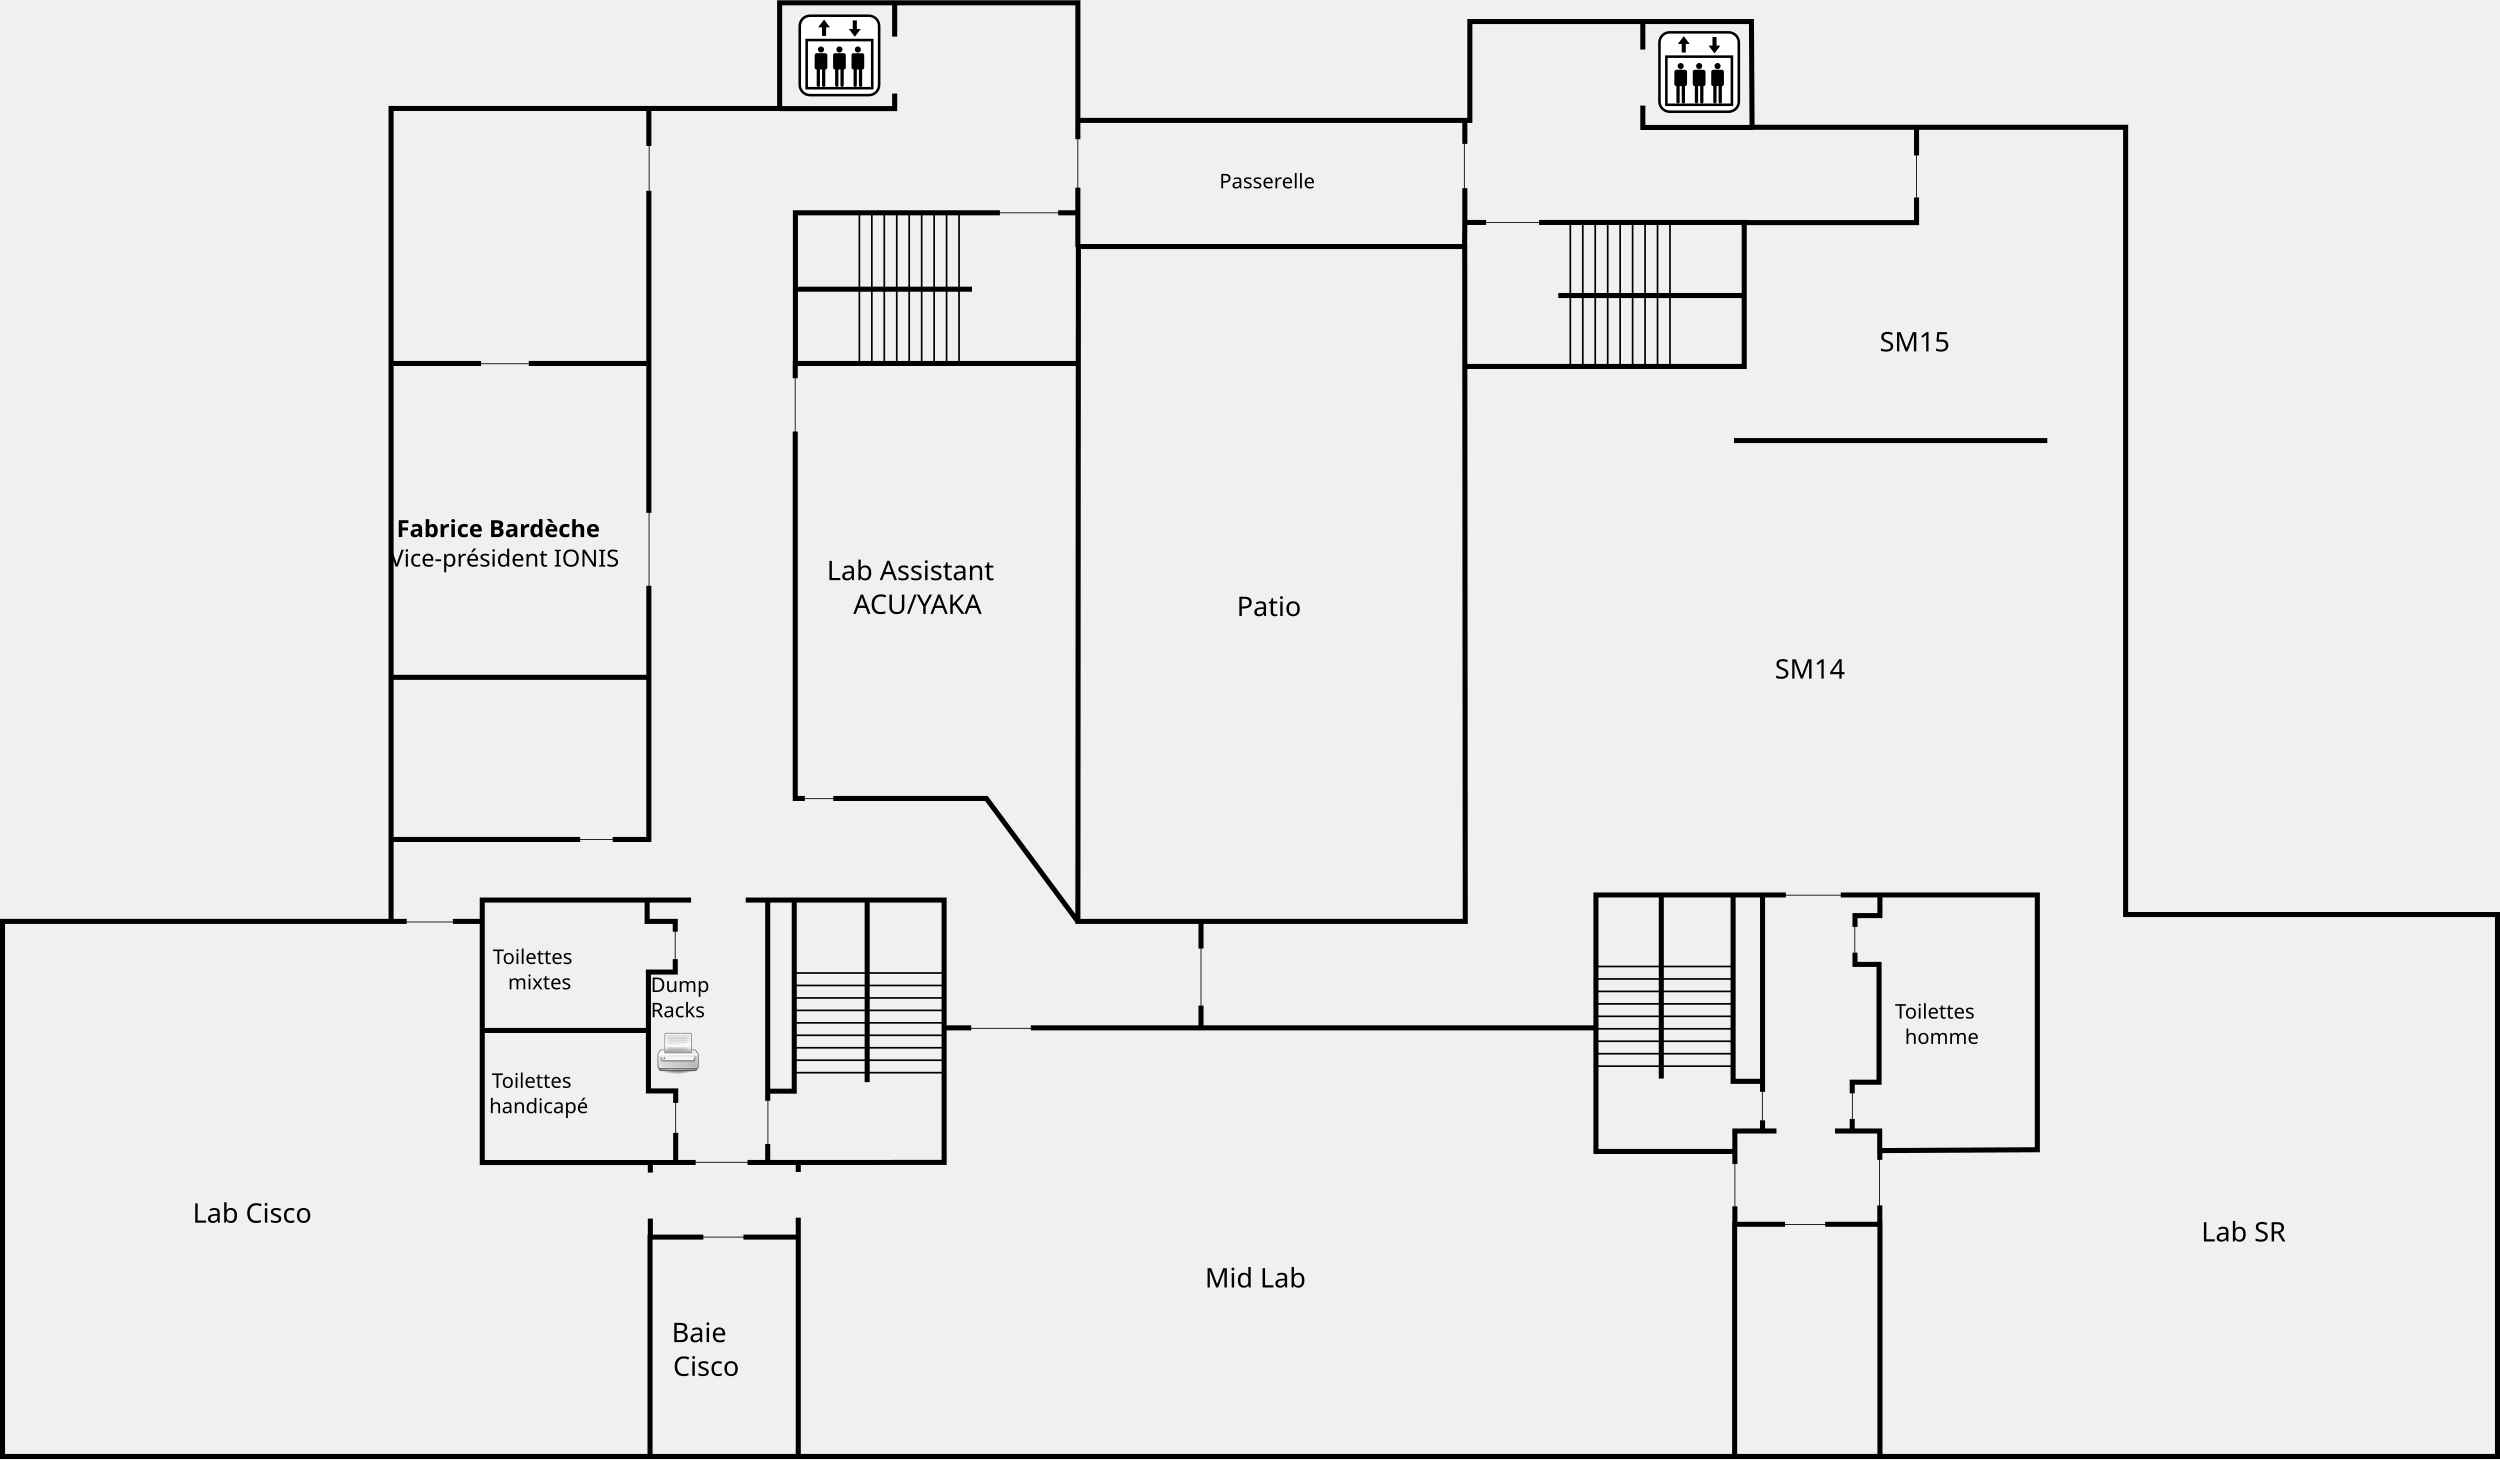
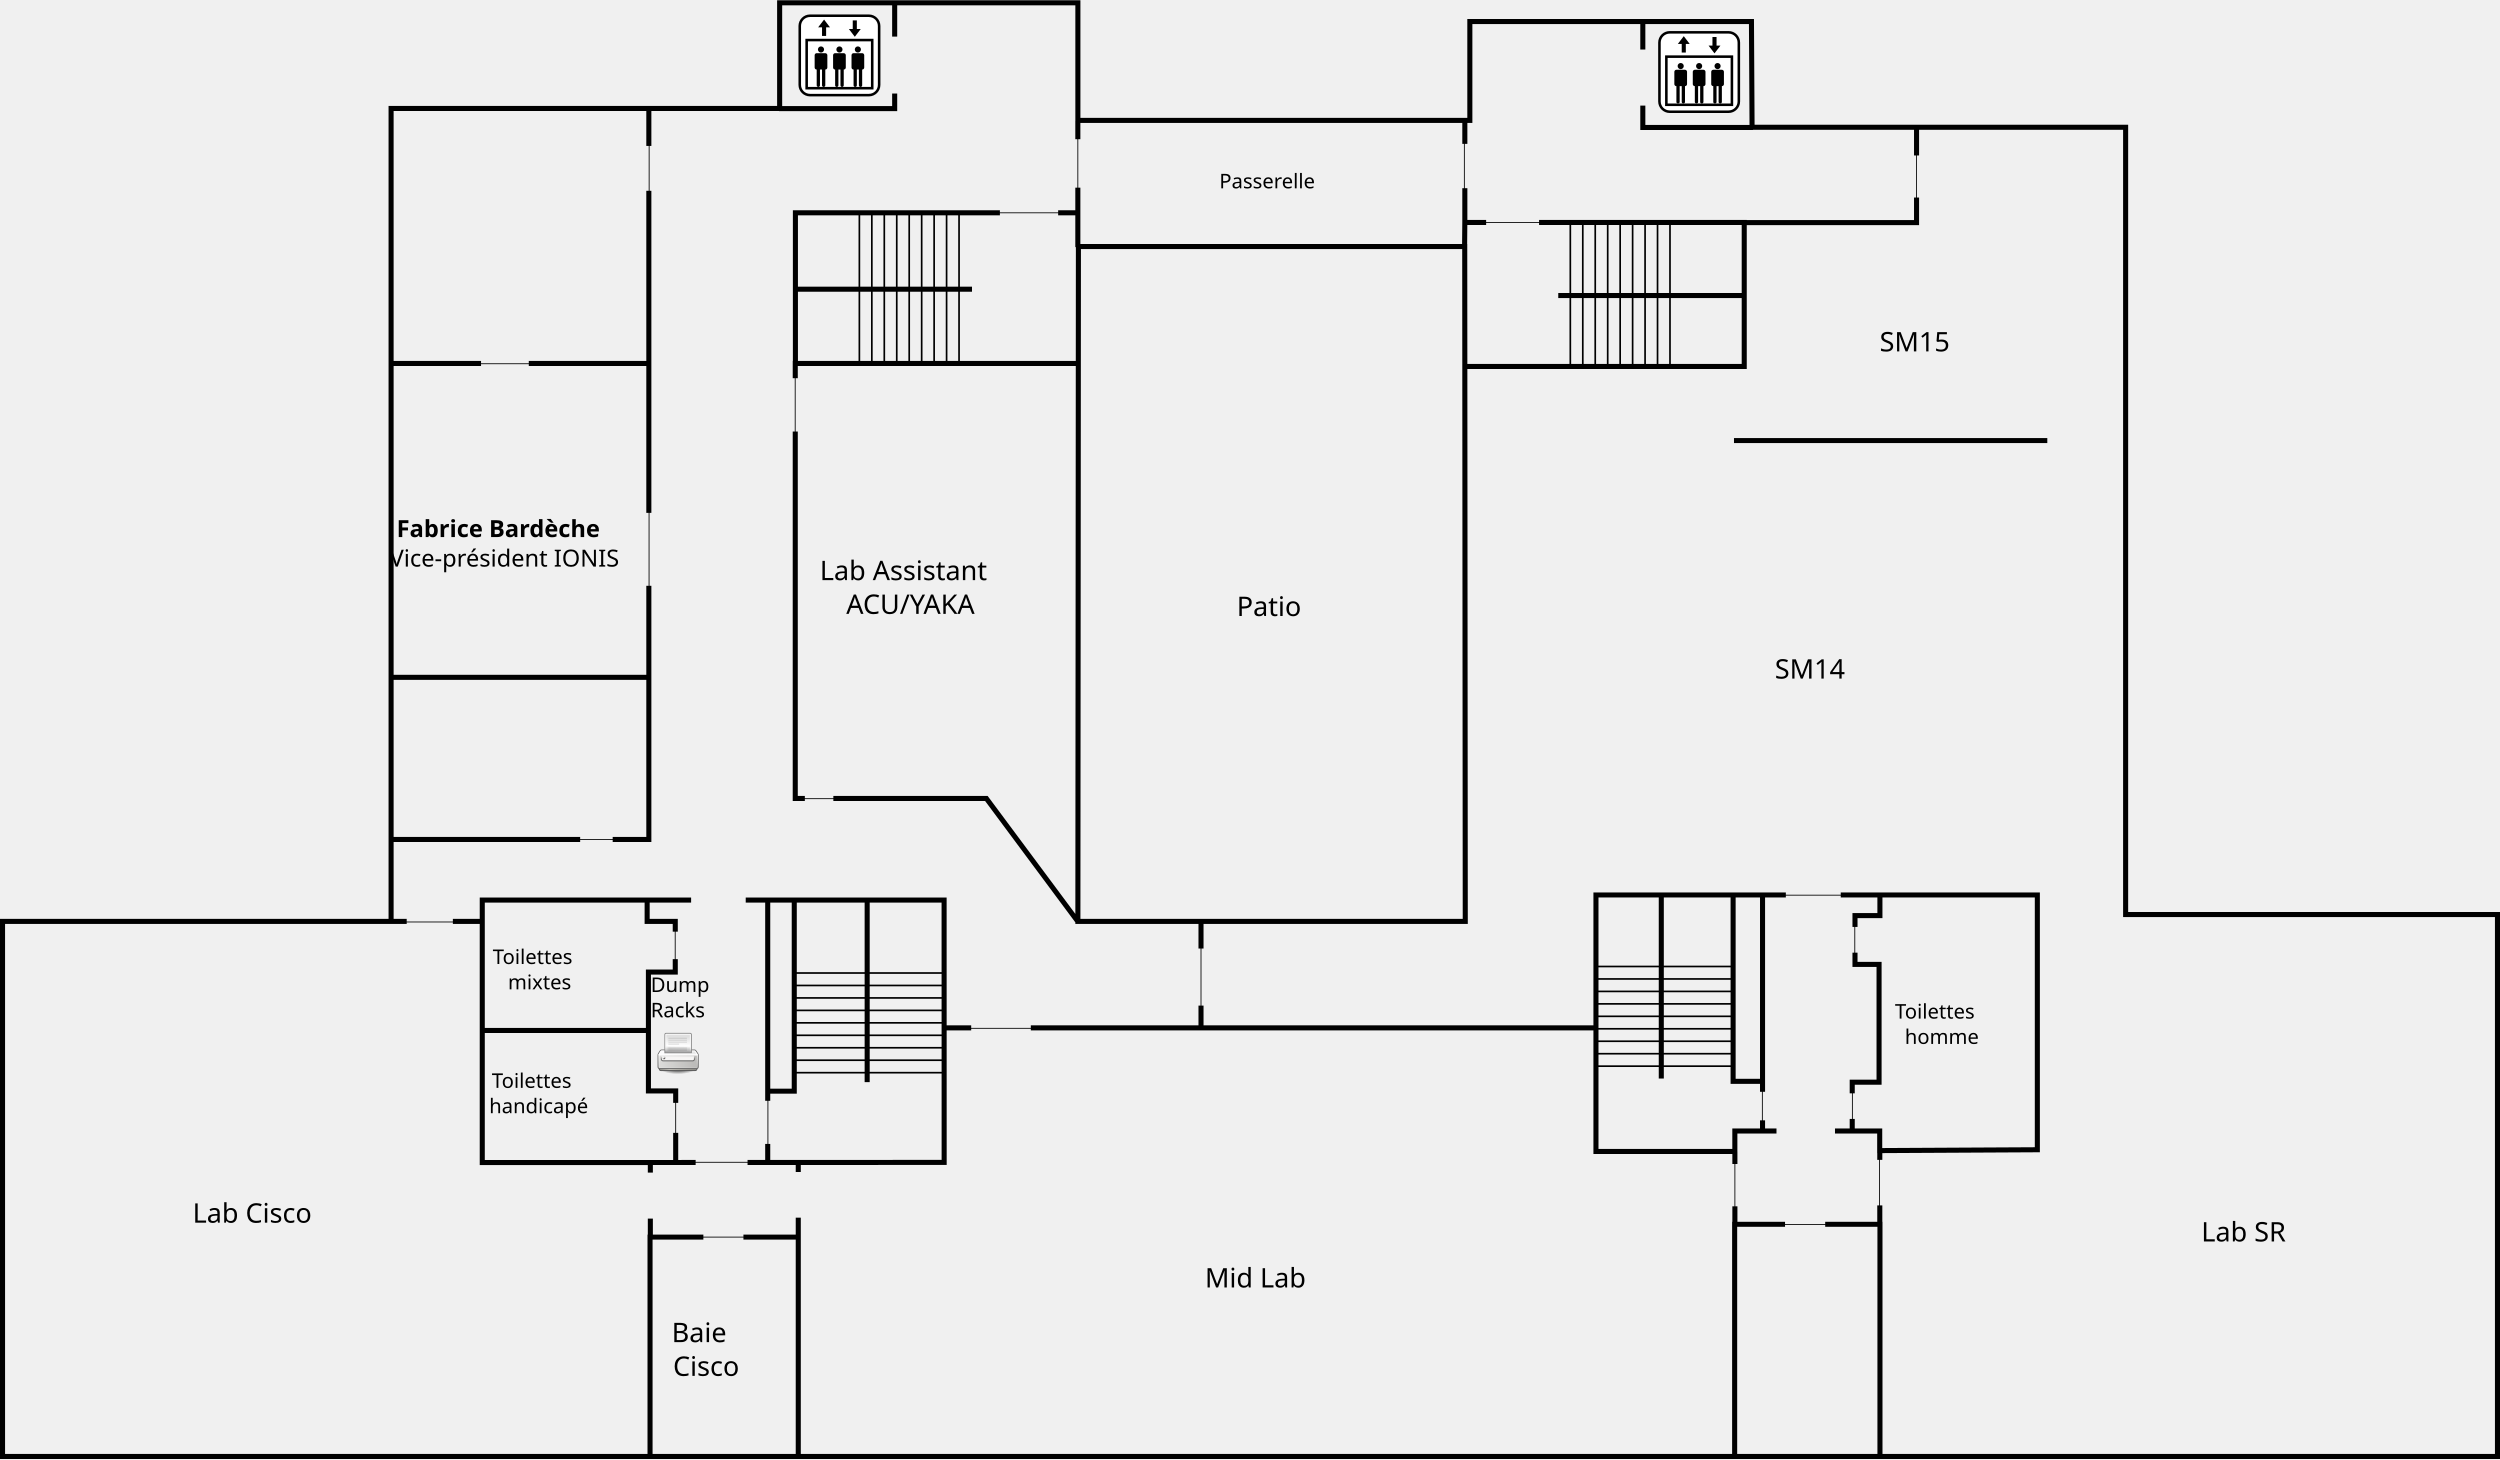
<svg xmlns="http://www.w3.org/2000/svg" xmlns:xlink="http://www.w3.org/1999/xlink" width="100%" height="100%" viewBox="0 0 2963.727 1729.66" id="svg2" version="1.1">
  <defs id="defs4">
    <linearGradient xlink:href="#linearGradient4668" id="linearGradient1471" gradientUnits="userSpaceOnUse" gradientTransform="matrix(2.30272,0,0,0.437918,0,0.584034)" x1="1.846" y1="88.295" x2="18.972" y2="88.295" />
    <linearGradient xlink:href="#linearGradient4741" id="linearGradient1468" gradientUnits="userSpaceOnUse" gradientTransform="matrix(2.291824,0,0,0.434269,0.08855179,2)" x1="1.846" y1="88.295" x2="18.972" y2="88.295" />
    <linearGradient xlink:href="#linearGradient4762" id="linearGradient1464" gradientUnits="userSpaceOnUse" gradientTransform="matrix(1.492569,0,0,0.668741,0.08188072,2)" x1="15.388" y1="32.539" x2="15.488" y2="58.831" />
    <linearGradient xlink:href="#linearGradient259" id="linearGradient1459" gradientUnits="userSpaceOnUse" gradientTransform="matrix(0.94571,0,0,1.076032,0.05016683,4.095404)" x1="25.057" y1="3.679" x2="24.79" y2="25.247" />
    <linearGradient xlink:href="#linearGradient15662" id="linearGradient1456" gradientUnits="userSpaceOnUse" gradientTransform="matrix(1.198769,0,0,0.853565,-0.143086,2.034513)" x1="20.771" y1="25.14" x2="20.718" y2="19.337" />
    <linearGradient xlink:href="#linearGradient4688" id="linearGradient1453" gradientUnits="userSpaceOnUse" gradientTransform="matrix(2.369844,0,0,0.421969,0,2)" x1="9.732" y1="70.725" x2="9.705" y2="62.282" />
    <linearGradient xlink:href="#linearGradient4680" id="linearGradient1451" gradientUnits="userSpaceOnUse" gradientTransform="matrix(2.369844,0,0,0.421969,0,2)" x1="10.338" y1="64.652" x2="10.338" y2="54.136" />
    <linearGradient xlink:href="#linearGradient4733" id="linearGradient1447" gradientUnits="userSpaceOnUse" gradientTransform="matrix(2.772086,0,0,0.360739,0.618718,2.883883)" x1="9.87" y1="57.228" x2="9.913" y2="72.064" />
    <radialGradient xlink:href="#linearGradient4698" id="radialGradient1433" gradientUnits="userSpaceOnUse" cx="9.13" cy="26.926" fx="9.13" fy="26.926" r="2.123" />
    <linearGradient id="linearGradient15662">
      <stop style="stop-color:#ffffff;stop-opacity:0;" offset="0" id="stop15664" />
      <stop style="stop-color:#f8f8f8;stop-opacity:1;" offset="1" id="stop15666" />
    </linearGradient>
    <linearGradient id="linearGradient259">
      <stop style="stop-color:#e0e0e0;stop-opacity:1;" offset="0" id="stop260" />
      <stop id="stop4886" offset="0.405" style="stop-color:#ffffff;stop-opacity:1;" />
      <stop id="stop4884" offset="0.534" style="stop-color:#cdcdcd;stop-opacity:1;" />
      <stop style="stop-color:#494949;stop-opacity:1;" offset="1" id="stop261" />
    </linearGradient>
    <linearGradient id="linearGradient4668">
      <stop style="stop-color:#8e8d87;stop-opacity:1;" offset="0" id="stop4670" />
      <stop id="stop4676" offset="0.276" style="stop-color:#cbc9c1;stop-opacity:1;" />
      <stop style="stop-color:#8e8d87;stop-opacity:1;" offset="1" id="stop4672" />
    </linearGradient>
    <linearGradient id="linearGradient4680">
      <stop style="stop-color:#f7f6f5;stop-opacity:1;" offset="0" id="stop4682" />
      <stop style="stop-color:#f7f6f5;stop-opacity:0;" offset="1" id="stop4684" />
    </linearGradient>
    <linearGradient id="linearGradient4688">
      <stop style="stop-color:#666666;stop-opacity:1;" offset="0" id="stop4690" />
      <stop style="stop-color:#000000;stop-opacity:0;" offset="1" id="stop4692" />
    </linearGradient>
    <linearGradient id="linearGradient4698">
      <stop style="stop-color:#fffffd;stop-opacity:1;" offset="0" id="stop4700" />
      <stop id="stop4706" offset="0.5" style="stop-color:#bbbbb9;stop-opacity:1;" />
      <stop style="stop-color:#000000;stop-opacity:1;" offset="1" id="stop4702" />
    </linearGradient>
    <linearGradient id="linearGradient4733">
      <stop style="stop-color:#000000;stop-opacity:0.237;" offset="0" id="stop4735" />
      <stop style="stop-color:#000000;stop-opacity:0;" offset="1" id="stop4737" />
    </linearGradient>
    <linearGradient id="linearGradient4741">
      <stop style="stop-color:#dcdcda;stop-opacity:1;" offset="0" id="stop4743" />
      <stop style="stop-color:#bab9b7;stop-opacity:1;" offset="1" id="stop4745" />
    </linearGradient>
    <linearGradient id="linearGradient4762">
      <stop id="stop4764" offset="0" style="stop-color:#ffffff;stop-opacity:0.124;" />
      <stop style="stop-color:#ffffff;stop-opacity:1;" offset="0.103" id="stop4768" />
      <stop id="stop4766" offset="1" style="stop-color:#ffffff;stop-opacity:0;" />
    </linearGradient>
    <radialGradient gradientUnits="userSpaceOnUse" gradientTransform="matrix(1,0,0,0.333333,0,27.91667)" r="19.125" fy="41.875" fx="24" cy="41.875" cx="24" id="radialGradient7618" xlink:href="#linearGradient7612" />
    <linearGradient id="linearGradient7612">
      <stop id="stop7614" offset="0" style="stop-color:#000000;stop-opacity:1;" />
      <stop id="stop7616" offset="1" style="stop-color:#000000;stop-opacity:0;" />
    </linearGradient>
  </defs>
  <g id="layer1" transform="translate(1108.107,409.2981)">
    <text xml:space="preserve" style="font-size:32px;font-style:normal;font-weight:normal;line-height:125%;letter-spacing:0px;word-spacing:0px;fill:#000000;fill-opacity:1;stroke:none;font-family:Sans" x="1501.521" y="1062.419" id="text3963">
      <tspan id="tspan3965" x="1501.521" y="1062.419">Lab SR</tspan>
    </text>
    <text xml:space="preserve" style="font-size:32px;font-style:normal;font-weight:normal;line-height:125%;letter-spacing:0px;word-spacing:0px;fill:#000000;fill-opacity:1;stroke:none;font-family:Sans" x="320.347" y="1116.968" id="text3967">
      <tspan id="tspan3969" x="320.347" y="1116.968">Mid Lab</tspan>
    </text>
    <text xml:space="preserve" style="font-size:32px;font-style:normal;font-weight:normal;line-height:125%;letter-spacing:0px;word-spacing:0px;fill:#000000;fill-opacity:1;stroke:none;font-family:Sans" x="995.919" y="395.156" id="text3971">
      <tspan id="tspan3973" x="995.919" y="395.156">SM14</tspan>
    </text>
    <text xml:space="preserve" style="font-size:32px;font-style:normal;font-weight:normal;line-height:125%;letter-spacing:0px;word-spacing:0px;fill:#000000;fill-opacity:1;stroke:none;font-family:Sans" x="1120.158" y="7.258" id="text3975">
      <tspan id="tspan3977" x="1120.158" y="7.258">SM15</tspan>
    </text>
    <text xml:space="preserve" style="font-size:32px;font-style:normal;font-weight:normal;line-height:125%;letter-spacing:0px;word-spacing:0px;fill:#000000;fill-opacity:1;stroke:none;font-family:Sans" x="358.047" y="320.967" id="text3979">
      <tspan id="tspan3981" x="358.047" y="320.967">Patio</tspan>
    </text>
-     <text xml:space="preserve" style="font-size:32px;font-style:normal;font-weight:normal;line-height:125%;letter-spacing:0px;word-spacing:0px;fill:#000000;fill-opacity:1;stroke:none;font-family:Sans" x="0.346" y="278.452" id="text3983">
-       <tspan id="tspan3985" x="0.346" y="278.452" style="text-align:center;text-anchor:middle">Lab Assistant</tspan>
-       <tspan x="0.346" y="318.452" id="tspan3987" style="text-align:center;text-anchor:middle">ACU/YAKA</tspan>
-     </text>
+     <a id="a3864" xlink:href="https://portail.acu.epita.fr/">
+       <text id="text3983" y="278.452" x="0.346" style="font-size:32px;font-style:normal;font-weight:normal;line-height:125%;letter-spacing:0px;word-spacing:0px;fill:#000000;fill-opacity:1;stroke:none;font-family:Sans" xml:space="preserve">
+         <tspan style="text-align:center;text-anchor:middle" y="278.452" x="0.346" id="tspan3985">Lab Assistant</tspan>
+         <tspan style="text-align:center;text-anchor:middle" id="tspan3987" y="318.452" x="0.346">ACU/YAKA</tspan>
+       </text>
+     </a>
    <text xml:space="preserve" style="font-size:32px;font-style:normal;font-weight:normal;line-height:125%;letter-spacing:0px;word-spacing:0px;fill:#000000;fill-opacity:1;stroke:none;font-family:Sans" x="-879.758" y="1040.196" id="text3989">
      <tspan id="tspan3991" x="-879.758" y="1040.196">Lab Cisco</tspan>
    </text>
    <text xml:space="preserve" style="font-size:32px;font-style:normal;font-weight:normal;line-height:125%;letter-spacing:0px;word-spacing:0px;fill:#000000;fill-opacity:1;stroke:none;font-family:Sans" x="-448.685" y="880.381" id="text3993">
      <tspan id="tspan3995" x="-448.685" y="880.381" style="font-size:24px;text-align:center;text-anchor:middle">Toilettes</tspan>
      <tspan x="-448.685" y="910.381" id="tspan3997" style="font-size:24px;text-align:center;text-anchor:middle">handicapé</tspan>
    </text>
    <text xml:space="preserve" style="font-size:32px;font-style:normal;font-weight:normal;line-height:125%;letter-spacing:0px;word-spacing:0px;fill:#000000;fill-opacity:1;stroke:none;font-family:Sans" x="-447.607" y="733.51" id="text3999">
      <tspan id="tspan4001" x="-447.607" y="733.51" style="font-size:24px;text-align:center;text-anchor:middle">Toilettes</tspan>
      <tspan x="-447.607" y="763.51" id="tspan4003" style="font-size:24px;text-align:center;text-anchor:middle">mixtes</tspan>
    </text>
    <text xml:space="preserve" style="font-size:32px;font-style:normal;font-weight:normal;line-height:125%;letter-spacing:0px;word-spacing:0px;fill:#000000;fill-opacity:1;stroke:none;font-family:Sans" x="1214.716" y="798.241" id="text4005">
      <tspan id="tspan4007" x="1214.716" y="798.241" style="font-size:24px;text-align:center;text-anchor:middle">Toilettes</tspan>
      <tspan x="1214.716" y="828.241" id="tspan4009" style="font-size:24px;text-align:center;text-anchor:middle">homme</tspan>
    </text>
    <text xml:space="preserve" style="font-size:24px;font-style:normal;font-weight:normal;line-height:125%;letter-spacing:0px;word-spacing:0px;fill:#000000;fill-opacity:1;stroke:none;font-family:Sans" x="337.391" y="-186.033" id="text4011">
      <tspan id="tspan4013" x="337.391" y="-186.033">Passerelle</tspan>
    </text>
    <g id="g4077" transform="matrix(0.2428571,0,0,0.2428571,857.628,-372.4991)">
      <rect ry="50" rx="50" y="6.3" x="6.3" height="387.5" width="387.5" id="rectBordo" style="fill:#ffffff;fill-opacity:1;fill-rule:evenodd;stroke:#000000;stroke-width:12.5;stroke-miterlimit:4;stroke-opacity:1;stroke-dasharray:none" />
      <rect y="125" x="40" height="235" width="320" id="rectAscensore" style="fill:none;stroke:#000000;stroke-width:12.5;stroke-miterlimit:4;stroke-opacity:1;stroke-dasharray:none" />
      <g id="gUomini">
        <path id="pathUomo" d="m 200,156 c -8.3,0 -15,6.7 -15,15 0,8.3 6.7,15 15,15 8.3,0 15,-6.7 15,-15 0,-8.3 -6.7,-15 -15,-15 z m -20.7,33 c -5.7,0 -10.3,4.5 -10.3,10 l 0,60 c 0,5.5 4.3,10 10,10 l 0,77 c 0,4.4 3.6,8 8,8 4.4,0 8,-3.6 8,-8 l 0,-77 10,0 c 0,0 0,77 0,77 0,4.4 3.6,8 8,8 4.4,0 8,-3.6 8,-8 l 0,-77 c 5.7,0 10,-4.5 10,-10 l 0,-60 c 0,-5.5 -4.6,-10 -10.3,-10 l -41.4,0 z" style="fill:#000000;fill-opacity:1;fill-rule:evenodd;stroke:none" />
        <use x="-90" y="0" xlink:href="#pathUomo" id="useUomo2" width="400" height="400" />
        <use x="90" y="0" xlink:href="#pathUomo" id="useUomo3" width="400" height="400" />
      </g>
      <path id="pathFrecciaSu" d="m 96,63 29,-38 29,38 -19,0 0,42 -20,0 0,-42 -19,0 z" style="fill:#000000;fill-opacity:1;fill-rule:evenodd;stroke:none" />
      <use height="400" width="400" transform="scale(1,-1)" id="useFrecciaGiu" xlink:href="#pathFrecciaSu" y="-134" x="150" />
    </g>
    <g id="g4077-2" transform="matrix(0.2428571,0,0,0.2428571,-161.5352,-392.1673)">
      <rect ry="50" rx="50" y="6.3" x="6.3" height="387.5" width="387.5" id="rectBordo-9" style="fill:#ffffff;fill-opacity:1;fill-rule:evenodd;stroke:#000000;stroke-width:12.5;stroke-miterlimit:4;stroke-opacity:1;stroke-dasharray:none" />
      <rect y="125" x="40" height="235" width="320" id="rectAscensore-8" style="fill:none;stroke:#000000;stroke-width:12.5;stroke-miterlimit:4;stroke-opacity:1;stroke-dasharray:none" />
      <g id="gUomini-7">
        <path id="pathUomo-9" d="m 200,156 c -8.3,0 -15,6.7 -15,15 0,8.3 6.7,15 15,15 8.3,0 15,-6.7 15,-15 0,-8.3 -6.7,-15 -15,-15 z m -20.7,33 c -5.7,0 -10.3,4.5 -10.3,10 l 0,60 c 0,5.5 4.3,10 10,10 l 0,77 c 0,4.4 3.6,8 8,8 4.4,0 8,-3.6 8,-8 l 0,-77 10,0 c 0,0 0,77 0,77 0,4.4 3.6,8 8,8 4.4,0 8,-3.6 8,-8 l 0,-77 c 5.7,0 10,-4.5 10,-10 l 0,-60 c 0,-5.5 -4.6,-10 -10.3,-10 l -41.4,0 z" style="fill:#000000;fill-opacity:1;fill-rule:evenodd;stroke:none" />
        <use x="-90" y="0" xlink:href="#pathUomo-9" id="useUomo2-3" width="400" height="400" />
        <use x="90" y="0" xlink:href="#pathUomo-9" id="useUomo3-5" width="400" height="400" />
      </g>
      <path id="pathFrecciaSu-2" d="m 96,63 29,-38 29,38 -19,0 0,42 -20,0 0,-42 -19,0 z" style="fill:#000000;fill-opacity:1;fill-rule:evenodd;stroke:none" />
      <use height="400" width="400" transform="scale(1,-1)" id="useFrecciaGiu-2" xlink:href="#pathFrecciaSu-2" y="-134" x="150" />
    </g>
    <path id="path4269" style="fill:none;stroke:#000000;stroke-width:6;stroke-linecap:butt;stroke-linejoin:miter;stroke-miterlimit:4;stroke-opacity:1;stroke-dasharray:none" d="m -198.666,884.273 32.143,0 0,-226.429 m 1147.856,214.741 -34.85,0 0,-219.203 m -1113.72,-719.823 211.429,0 m -124.286,722.857 0,217.143 m 941.429,-221.429 0,217.143 m 97.857,-928.214 -220,0 m -1384.178,741.929 19.018,0 m 54.732,0 33.75,0 m 1856.429,-570 -371.429,0 m -1286.071,699.286 -198.929,0 m 200.357,246.071 0,-23.036 m 0,-54.464 0,-11.786 m 175.357,87.857 0,-22.679 m 0,-54.107 0,-11.071 m 790.214,-1114.398 0,-40.818 m 0,-52.552 0,-26.838 m 341.558,7.324 -130.562,0 0,-25.865 m 0,-66.504 0,-33.647 m 119.862,238.835 204.643,0 0,-29.732 m 0,-49.866 0,-32.723 m -535.714,282.857 331.429,0 0,-170.714 -243.214,0 m -62.752,0 -25.262,0 -0.284,29.286 m 0.802,799.284 -0.631,-800.041 -457.978,0 -0.631,800.041 z m 154.932,126.269 -669.955,0 m -70.692,0 -32.12,0 m -172.885,508.018 0,-260 -65,0 m -47.5,0 -63.214,0 0,259.286 m 30.401,-347.194 0,-35.625 m 0,-35.625 0,-14.108 -32.325,0 0,-140.916 31.82,0 0,-15.383 m 0,-32.526 0,-12.195 -33.335,0 0,-24.749 m 142.937,-0.505 0,237.959 m 0,51.152 0,22.521 m -23.904,-0.568 233.069,-0.063 -0.063,-311.001 -235.18,0 m -64.733,0 -247.59,0 0,311.127 252.963,-0.032 m 1232.012,-12.983 0,14.732 m 0,50.223 0,21.652 m 171.786,-87.857 0,11.116 m 0,53.973 0,22.232 m 0.195,275.446 0,-275.267 -64.92,0 m -47.612,0 -59.734,0 0,274.762 m 33.065,-385.373 0,-12.627 m 0,-33.84 0,-233.345 m 139.149,0.505 0,23.991 -29.547,0 0,13.386 m 0,30.529 0,13.916 28.537,0 0,139.654 -31.82,0 0,13.195 m 0,30.368 0,14.268 m -20.428,0 53.006,0 0,23.234 186.878,-1.01 -10e-5,-302.036 -233.058,0 m -65.1,0 -225.101,0 0,304.056 164.655,0 0,-24.244 49.36,0 m -28.952,-1189.925 442.857,0 0,933.346 440.821,0 0,642.457 -2957.727,0 0,-634.376 460.63,0 0,-963.686 460.63,0 0,-125.259 353.553,0 0,139.401 464.67,0 0,-117.178 333.851,0 z m -1307.857,280 -142.321,0 m -56.607,0 -107.5,0 m 306.428,372.143 -305,0 m -0.714,192.143 224.286,0 m 38.571,0 42.857,0 0,-300.714 m 0,-86.429 0,-381.786 m 0,-53.214 0,-43.571 m 173.756,301.964 0,-179.107 242.408,0 m 69.061,0 23.347,0 0,40.714 m -0.067,799.346 -108.368,-145.774 -181.405,0 m -33.799,0 -11.36,0 0,-435 m 0,-63.214 0,-17.5 334.286,0 m 0.714,-177.857 0,-30.536 m 0,-57.411 0,-21.696 m -354.286,-14.643 137.143,0 0,-17.857 m 0,-67.5 0,-40.357 m 363.16,1215.049 0,-25.948 m 0,-67.617 0,-31.188" />
    <path id="path4289" style="fill:none;stroke:#000000;stroke-width:2;stroke-linecap:butt;stroke-linejoin:miter;stroke-miterlimit:4;stroke-opacity:1;stroke-dasharray:none" d="m 946.691,854.631 -161.786,0 m 161.071,-14.77 -162.143,0 m 162.5,-14.77 -161.786,0 m 161.786,-14.77 -162.143,0 m 160.714,-14.77 -161.071,0 m 162.5,-14.77 -162.857,0 m 162.5,-14.77 -162.143,0 m 162.857,-14.77 -161.429,0 m 160.21,-14.77 -160.867,0" />
    <path id="path4289-7" style="fill:none;stroke:#000000;stroke-width:2;stroke-linecap:butt;stroke-linejoin:miter;stroke-miterlimit:4;stroke-opacity:1;stroke-dasharray:none" d="m 13.298,862.355 -179.643,0 m 178.929,-14.77 -180,0 m 180.357,-14.77 -179.643,0 m 179.643,-14.77 -180,0 m 178.571,-14.77 -178.929,0 m 180.357,-14.77 -180.714,0 m 180.357,-14.77 -180,0 m 180.714,-14.77 -179.286,0 m 178.067,-14.77 -178.724,0" />
    <path id="path4289-9" style="fill:none;stroke:#000000;stroke-width:2;stroke-linecap:butt;stroke-linejoin:miter;stroke-miterlimit:4;stroke-opacity:1;stroke-dasharray:none" d="m 753.494,25.75 0,-170.357 m 14.77,169.643 0,-170.714 m 14.77,171.071 0,-170.357 m 14.77,170.357 0,-170.714 m 14.77,169.286 0,-169.643 m 14.77,171.071 0,-171.429 m 14.77,171.071 0,-170.714 m 14.77,171.429 0,-170 m 14.77,168.781 0,-169.438" />
    <path id="path4289-9-6" style="fill:none;stroke:#000000;stroke-width:2;stroke-linecap:butt;stroke-linejoin:miter;stroke-miterlimit:4;stroke-opacity:1;stroke-dasharray:none" d="m -89.327,21.689 0,-177.428 m 14.77,176.714 0,-177.785 m 14.77,178.143 0,-177.428 m 14.77,177.428 0,-177.785 m 14.77,176.357 0,-176.714 m 14.77,178.143 0,-178.5 m 14.77,178.143 0,-177.785 m 14.77,178.5 0,-177.071 m 14.77,175.852 0,-176.509" />
    <g id="layer1-4" transform="matrix(1.161411,0,0,1.161411,-332.0735,810.4967)">
      <path transform="translate(-0.311919,-2.006728)" d="M 43.125,41.875 C 43.125,45.396 34.562,48.25 24,48.25 13.438,48.25 4.875,45.396 4.875,41.875 4.875,38.354 13.438,35.5 24,35.5 c 10.562,0 19.125,2.854 19.125,6.375 z" id="path7610" style="color:#000000;fill:url(#radialGradient7618);fill-opacity:1;fill-rule:nonzero;stroke:none;stroke-width:4;marker:none;visibility:visible;display:inline;overflow:visible" />
      <rect style="fill:url(#linearGradient1471);fill-opacity:1;stroke:#595959;stroke-width:1;stroke-miterlimit:4;stroke-opacity:1" id="rect4652" width="38.438" height="6.492" x="4.75" y="36.004" rx="1.712" ry="1.712" />
      <path style="color:#000000;fill:url(#linearGradient1468);fill-opacity:1;fill-rule:nonzero;stroke:#676767;stroke-width:1;stroke-linecap:butt;stroke-linejoin:miter;stroke-miterlimit:4;stroke-opacity:1;stroke-dashoffset:0;marker:none;visibility:visible;display:inline;overflow:visible" d="m 7.131,21.5 33.74,0 c 0.385,0 0.877,0.288 1.18,0.724 0.303,0.436 1.736,2.61 2.058,3.074 0.322,0.464 0.393,0.904 0.393,1.476 l 0,12.077 c 0,0.914 -0.732,1.649 -1.641,1.649 l -37.721,0 c -0.909,0 -1.641,-0.735 -1.641,-1.649 l 0,-12.077 c 0,-0.494 0.101,-1.202 0.446,-1.653 0.436,-0.569 1.604,-2.548 1.913,-2.968 C 6.166,21.733 6.732,21.5 7.131,21.5 z" id="rect4609" />
      <path style="fill:#fbfbfb;fill-opacity:1;fill-rule:evenodd;stroke:none" d="m 7.425,21.976 c -0.503,0 -1.12,0.078 -1.37,0.491 l -1.9,3.138 c -0.282,0.466 0.034,1.263 0.933,1.263 l 37.643,0 c 1.31,0 1.22,-1.01 0.933,-1.44 l -1.768,-2.652 c -0.321,-0.481 -0.437,-0.801 -1.237,-0.801 l -33.234,0 z" id="path4718" />
      <path id="path4750" d="m 7.605,22.446 32.827,0 c 0.366,0 0.833,0.273 1.121,0.686 0.288,0.413 1.296,2.03 1.602,2.469 0.306,0.439 0.436,0.856 0.436,1.398 l 0,11.281 c 0,0.865 -0.134,1.249 -0.997,1.249 l -37.062,0 c -0.864,0 -1.06,-0.384 -1.06,-1.249 l 0,-11.281 c 0,-0.468 0.221,-1.139 0.549,-1.566 C 5.435,24.894 6.104,23.462 6.397,23.064 6.689,22.667 7.227,22.446 7.605,22.446 z" style="color:#000000;fill:none;stroke:url(#linearGradient1464);stroke-width:0.947;stroke-linecap:butt;stroke-linejoin:miter;stroke-miterlimit:4;stroke-opacity:1;stroke-dashoffset:0;marker:none;visibility:visible;display:inline;overflow:visible" />
      <path style="color:#000000;fill:url(#linearGradient1459);fill-opacity:1;fill-rule:nonzero;stroke:#898989;stroke-width:1;stroke-linecap:round;stroke-linejoin:miter;stroke-miterlimit:4;stroke-opacity:1;stroke-dashoffset:0;marker:none;visibility:visible;display:block;overflow:visible" d="m 11.673,4.5 24.652,0 c 0.651,0 1.175,0.51 1.175,1.144 l 0,18.704 -27.001,0 0,-18.704 c 0,-0.634 0.524,-1.144 1.175,-1.144 z" id="rect15391" />
      <rect rx="0.177" ry="0.177" y="5.499" x="11.499" height="18.836" width="25.001" id="rect15660" style="color:#000000;fill:none;stroke:url(#linearGradient1456);stroke-width:1;stroke-linecap:round;stroke-linejoin:round;stroke-miterlimit:4;stroke-opacity:1;stroke-dashoffset:0;marker:none;visibility:visible;display:block;overflow:visible" />
      <rect style="fill:url(#linearGradient1451);fill-opacity:1;stroke:url(#linearGradient1453);stroke-width:1;stroke-miterlimit:4;stroke-opacity:1" id="rect4678" width="33.75" height="5.188" x="6.875" y="27.375" rx="1.712" ry="1.712" />
      <path style="fill:url(#radialGradient1433);fill-opacity:1;stroke:none" id="path4696" d="m 10.872,27.626 c 0,0.708 -0.574,1.282 -1.282,1.282 -0.708,0 -1.282,-0.574 -1.282,-1.282 0,-0.708 0.574,-1.282 1.282,-1.282 0.708,0 1.282,0.574 1.282,1.282 z" transform="translate(0,2)" />
      <path style="opacity:0.366;fill:url(#linearGradient1447);fill-opacity:1;fill-rule:evenodd;stroke:none" d="m 11.744,25.416 25.562,0.062 c 0.687,0.002 0.988,-0.371 0.938,-1 l -0.125,-1.562 1.866,0 c 0.812,0 0.99,0.193 1.188,0.562 l 0.5,0.938 c 0.527,0.988 1.811,1.974 0.498,1.974 -4.503,0 -28.177,-0.349 -30.427,-0.974 z" id="path4731" />
      <path id="path4760" d="m 43.489,26.5 -38.978,0" style="fill:none;stroke:#ffffff;stroke-width:1px;stroke-linecap:round;stroke-linejoin:round;stroke-opacity:1" />
      <g id="g4849" style="opacity:0.436" transform="translate(0,2)">
        <rect style="color:#000000;fill:#000000;fill-opacity:0.292;fill-rule:nonzero;stroke:none;stroke-width:1;marker:none;visibility:visible;display:inline;overflow:visible" id="rect4833" width="19" height="1" x="14" y="7" />
        <rect y="9" x="14" height="1" width="19" id="rect4835" style="color:#000000;fill:#000000;fill-opacity:0.292;fill-rule:nonzero;stroke:none;stroke-width:1;marker:none;visibility:visible;display:inline;overflow:visible" />
        <rect style="color:#000000;fill:#000000;fill-opacity:0.292;fill-rule:nonzero;stroke:none;stroke-width:1;marker:none;visibility:visible;display:inline;overflow:visible" id="rect4837" width="19" height="1" x="14" y="11" />
        <rect y="13" x="14" height="1" width="11" id="rect4839" style="color:#000000;fill:#000000;fill-opacity:0.292;fill-rule:nonzero;stroke:none;stroke-width:1;marker:none;visibility:visible;display:inline;overflow:visible" />
        <rect y="17" x="14" height="1" width="19" id="rect4843" style="color:#000000;fill:#000000;fill-opacity:0.292;fill-rule:nonzero;stroke:none;stroke-width:1;marker:none;visibility:visible;display:inline;overflow:visible" />
        <rect style="color:#000000;fill:#000000;fill-opacity:0.292;fill-rule:nonzero;stroke:none;stroke-width:1;marker:none;visibility:visible;display:inline;overflow:visible" id="rect4845" width="19" height="1" x="14" y="19" />
      </g>
    </g>
    <text xml:space="preserve" style="font-size:28px;font-style:normal;font-weight:normal;text-align:center;line-height:125%;letter-spacing:0px;word-spacing:0px;text-anchor:middle;fill:#000000;fill-opacity:1;stroke:none;font-family:Sans" x="-491.951" y="227.377" id="text3237">
      <tspan id="tspan3239" x="-491.951" y="227.377" style="font-size:28px;font-weight:bold;-inkscape-font-specification:Sans Bold">Fabrice Bardèche</tspan>
      <tspan x="-491.951" y="262.377" id="tspan3241">Vice-président IONIS</tspan>
    </text>
    <text xml:space="preserve" style="font-size:24px;font-style:normal;font-weight:normal;line-height:125%;letter-spacing:0px;word-spacing:0px;fill:#000000;fill-opacity:1;stroke:none;font-family:Sans" x="-336.631" y="766.712" id="text4374">
      <tspan id="tspan4376" x="-336.631" y="766.712">Dump</tspan>
      <tspan x="-336.631" y="796.712" id="tspan4378">Racks</tspan>
    </text>
    <path id="path3235" transform="translate(-1108.107,-409.2981)" style="fill:none;stroke:#000000;stroke-width:1px;stroke-linecap:butt;stroke-linejoin:miter;stroke-opacity:1" d="m 823.036,1377.875 66.25,0 m 1199.962,-48.487 0,-37.881 m -1178.891,11.368 0,55.893 m 313.917,-139.709 -75.761,0 m 275.267,-97.985 0,75.256 m -539.946,270.241 -54.286,0 m -290,-373.572 -62.143,0 m 323.615,211.922 0,44.952 m -0.579,-210.802 0,-36.25 m 191.246,-155.999 -38.891,0 m -224.506,48.487 -41.669,0 m 1370.07,436.976 0,-55.714 m 171.429,55 0,-59.643 m -61.071,79.643 -53.214,0 m 85,-319.643 0,-35.714 m -2.857,232.5 0,-33.929 m -11.071,-233.571 -71.429,0 M 769.453,696.81 l 0,-91.671 m 173.241,-91.419 0,-67.428 m -313.146,-15.078 -62.143,0 m 202.143,-202.143 0,-58.214 m 486.428,81.428 -71.786,0 m 93.572,-89.643 0,62.143 m 458.214,0.714 0,-57.5 m 91.072,95.714 -68.572,0 m 513.572,-26.786 0,-55.714" />
    <text xml:space="preserve" style="font-size:32px;font-style:normal;font-weight:normal;text-align:center;line-height:125%;letter-spacing:0px;word-spacing:0px;text-anchor:middle;fill:#000000;fill-opacity:1;stroke:none;font-family:Sans" x="-250.167" y="1181.791" id="text3188">
      <tspan id="tspan3190" x="-250.167" y="1181.791">Baie</tspan>
      <tspan x="-250.167" y="1221.791" id="tspan3192">Cisco</tspan>
    </text>
  </g>
</svg>
